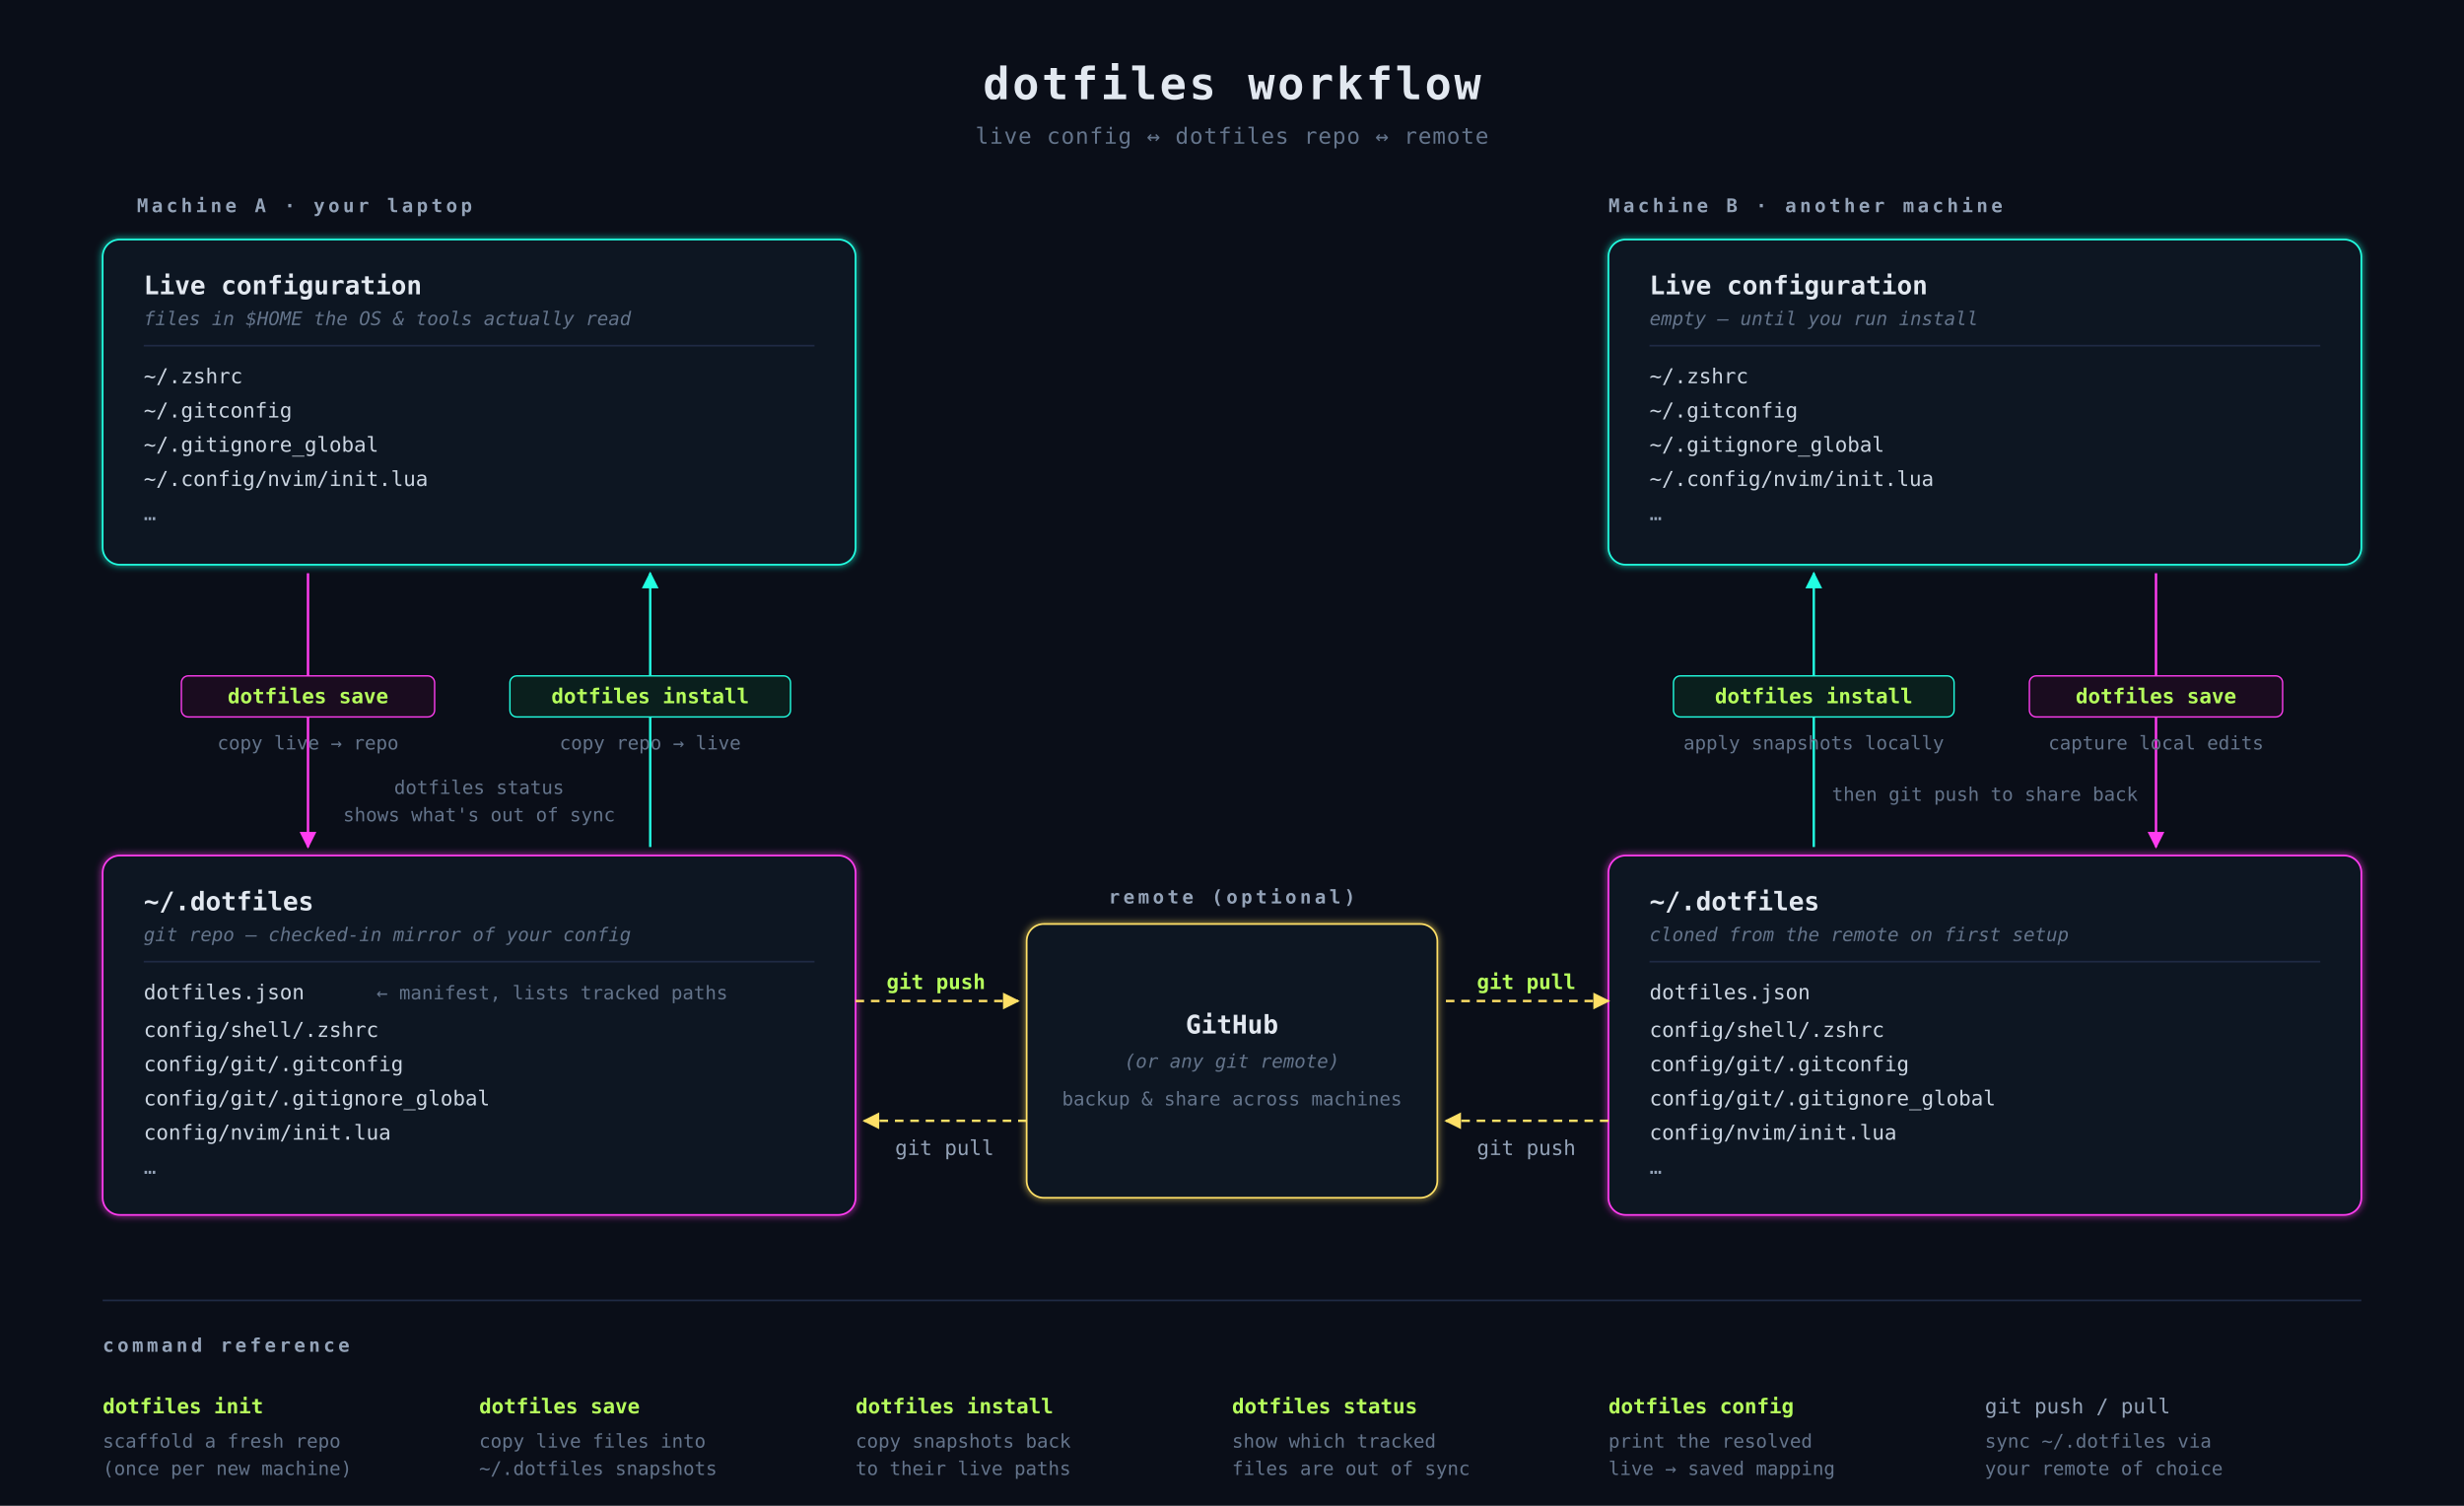
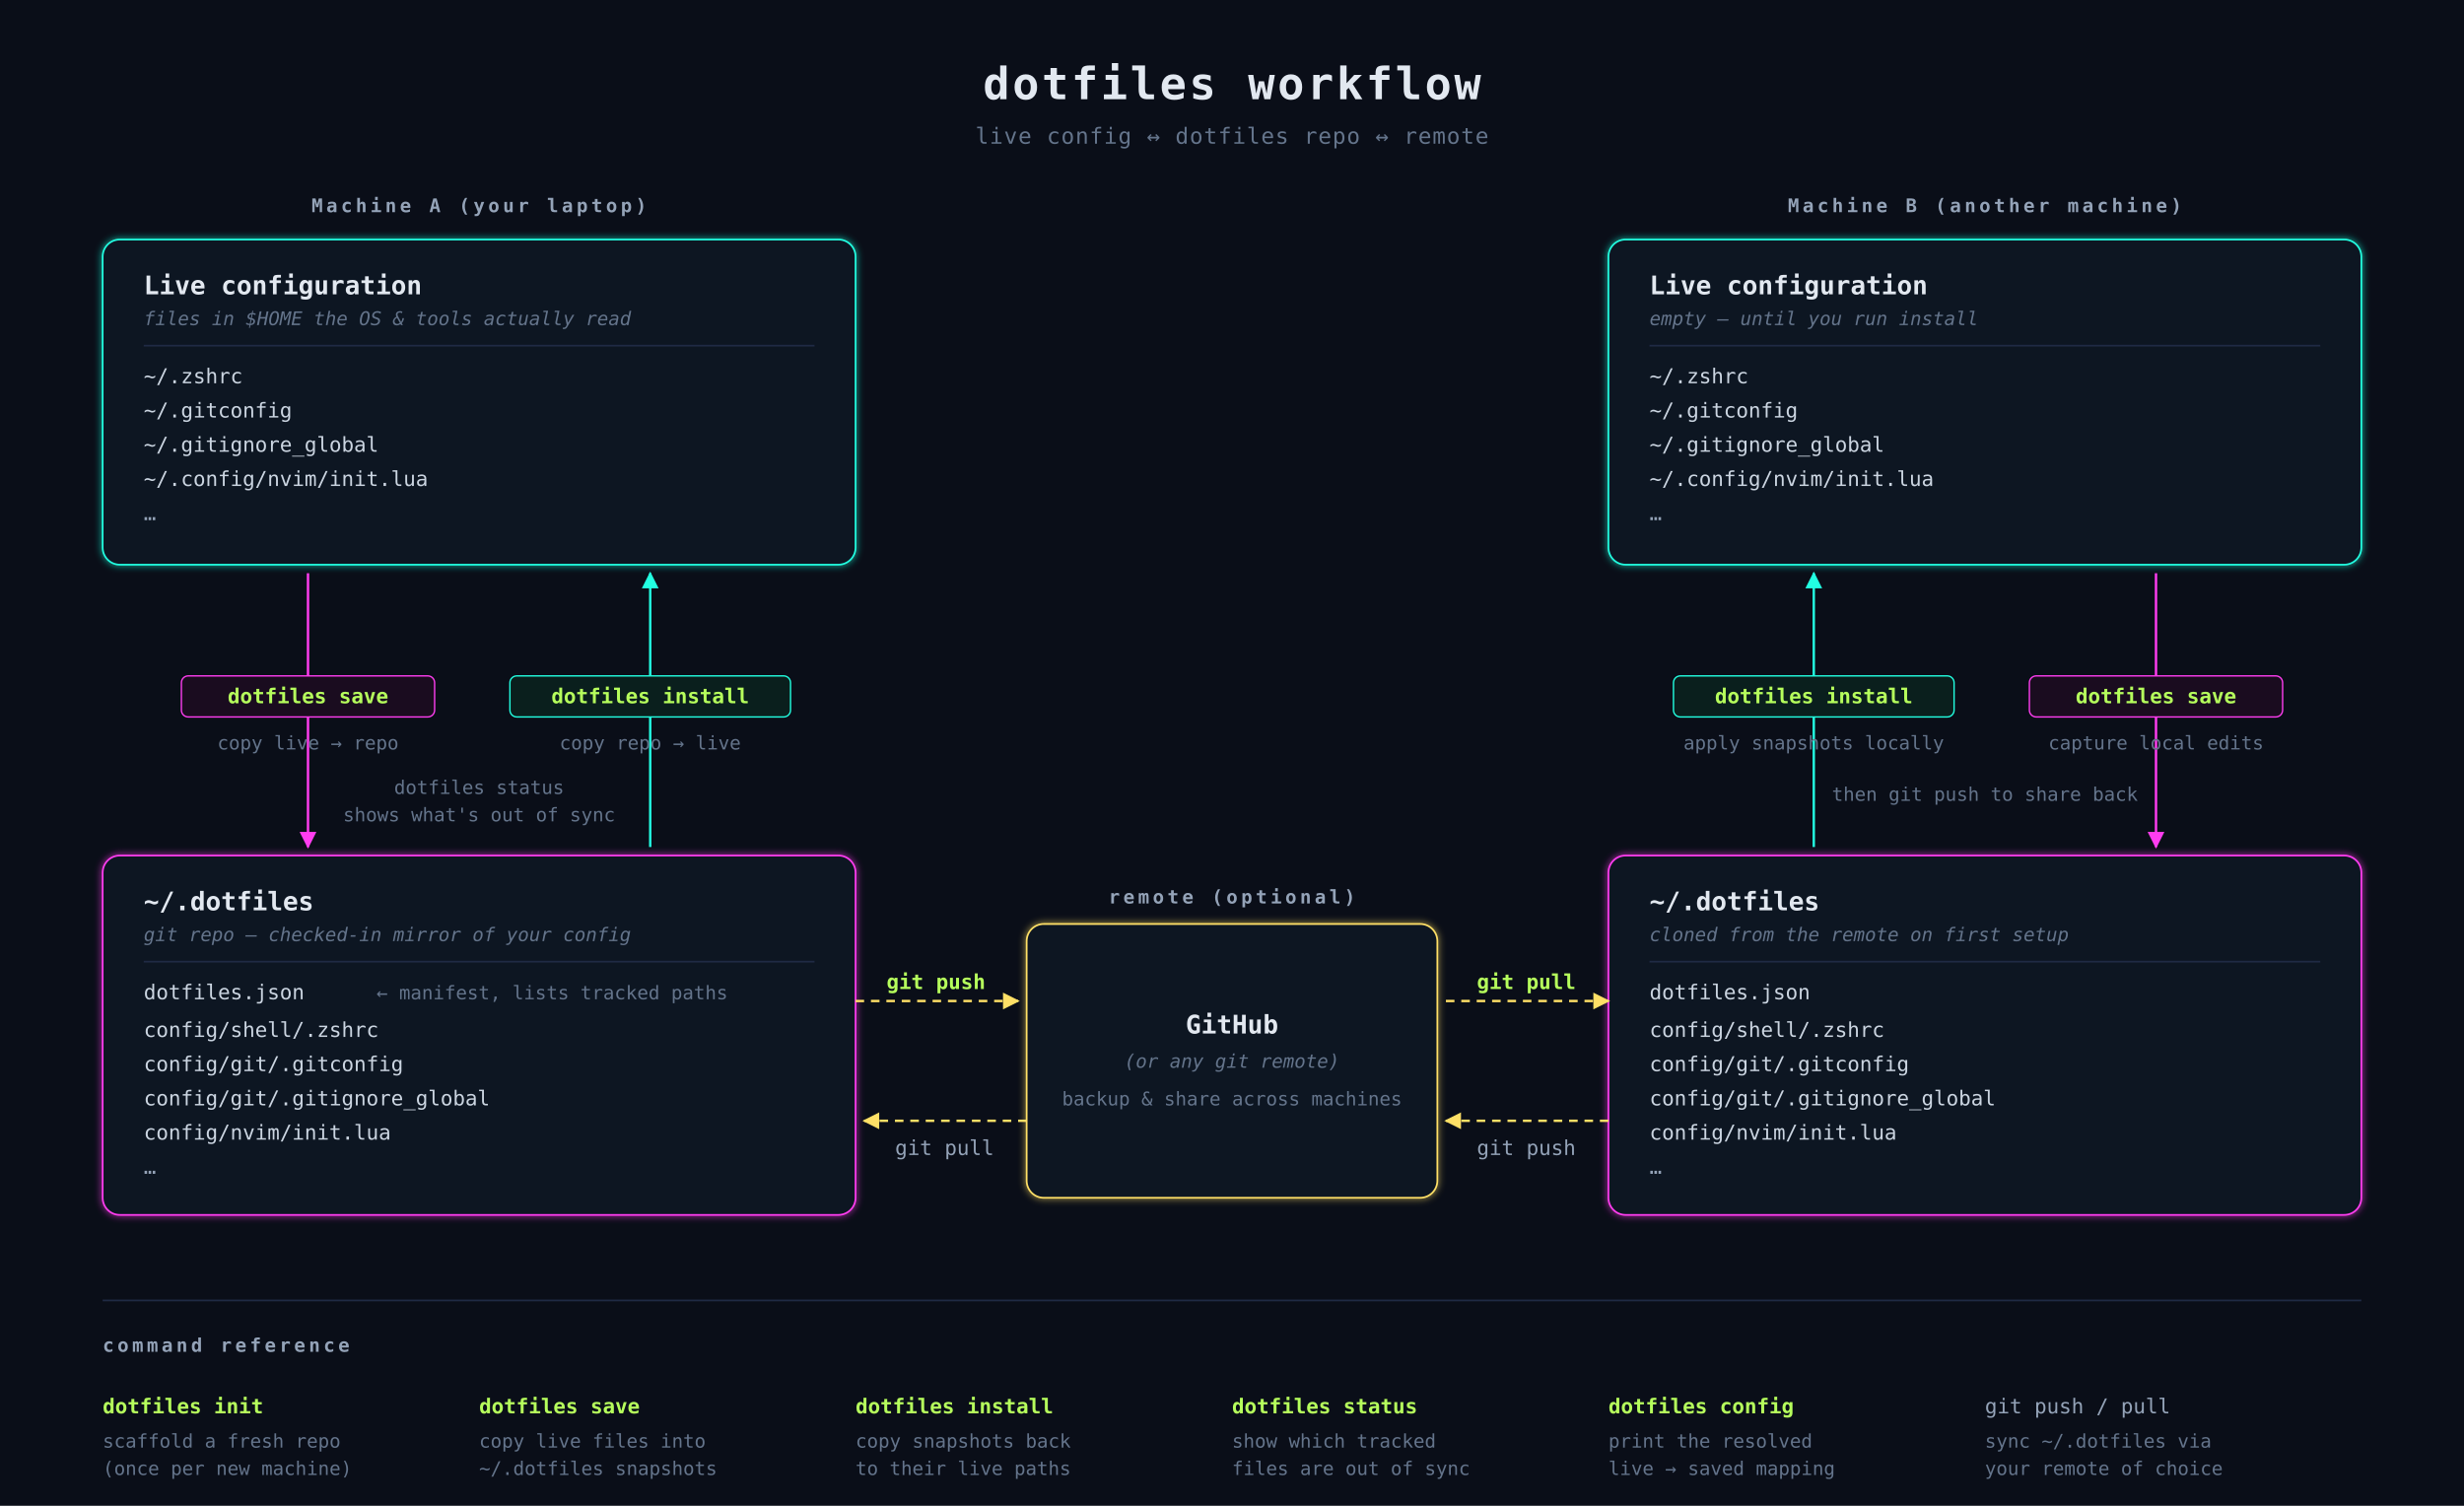
<svg xmlns="http://www.w3.org/2000/svg" viewBox="0 0 1440 880" font-family="ui-monospace, 'JetBrains Mono', 'SF Mono', Menlo, Consolas, monospace">
  <defs>
    <style>
      .bg            { fill: #0a0e18; }
      .frame         { fill: none; stroke-width: 1; }
      .frame-cyan    { stroke: #22ffe1; }
      .frame-pink    { stroke: #ff3df0; }
      .frame-yellow  { stroke: #ffe066; }
      .frame-dim     { stroke: #1f2a44; }
      .panel-fill    { fill: #0e1424; }

      .title         { fill: #e2e8f0; font-size: 26px; font-weight: 600; letter-spacing: 0.06em; }
      .subtitle      { fill: #64748b; font-size: 13px; letter-spacing: 0.04em; }
      .header        { fill: #94a3b8; font-size: 11px; font-weight: 600; letter-spacing: 0.18em; text-transform: uppercase; }
      .box-title     { fill: #e2e8f0; font-size: 15px; font-weight: 600; }
      .box-sub       { fill: #64748b; font-size: 11px; font-style: italic; }
      .item          { fill: #94a3b8; font-size: 12px; }
      .item-key      { fill: #cbd5e1; font-size: 12px; }
      .note          { fill: #64748b; font-size: 11px; }
      .arrow-label   { fill: #e2e8f0; font-size: 12px; font-weight: 500; }
      .cmd           { fill: #b6ff5c; font-size: 12px; font-weight: 600; }
      .cmd-mute      { fill: #94a3b8; font-size: 12px; }

      .line-cyan     { stroke: #22ffe1; stroke-width: 1.4; fill: none; }
      .line-pink     { stroke: #ff3df0; stroke-width: 1.4; fill: none; }
      .line-yellow   { stroke: #ffe066; stroke-width: 1.4; fill: none; stroke-dasharray: 5 4; }
      .line-mirror   { stroke: #475569; stroke-width: 1; fill: none; stroke-dasharray: 2 4; }
      .divider       { stroke: #1f2a44; stroke-width: 1; }
    </style>
    <filter id="soft-glow" x="-50%" y="-50%" width="200%" height="200%">
      <feGaussianBlur stdDeviation="2.2" result="b" />
      <feMerge>
        <feMergeNode in="b" />
        <feMergeNode in="SourceGraphic" />
      </feMerge>
    </filter>
    <marker id="arr-cyan" viewBox="0 0 10 10" refX="9" refY="5" markerWidth="7" markerHeight="7" orient="auto">
      <path d="M0,0 L10,5 L0,10 z" fill="#22ffe1" />
    </marker>
    <marker id="arr-pink" viewBox="0 0 10 10" refX="9" refY="5" markerWidth="7" markerHeight="7" orient="auto">
      <path d="M0,0 L10,5 L0,10 z" fill="#ff3df0" />
    </marker>
    <marker id="arr-yellow" viewBox="0 0 10 10" refX="9" refY="5" markerWidth="7" markerHeight="7" orient="auto">
      <path d="M0,0 L10,5 L0,10 z" fill="#ffe066" />
    </marker>
  </defs>
  <rect class="bg" width="1440" height="880" />
  <g>
    <text class="title" x="720" y="58" text-anchor="middle">dotfiles workflow</text>
    <text class="subtitle" x="720" y="84" text-anchor="middle">
      live config ↔ dotfiles repo ↔ remote
    </text>
  </g>
  <g>
-     <text class="header" x="80" y="124">Machine A · your laptop</text>
+     <text class="header" x="280" y="124" text-anchor="middle">Machine A (your laptop)</text>
    <rect class="frame frame-cyan panel-fill" x="60" y="140" width="440" height="190" rx="10" filter="url(#soft-glow)" />
    <text class="box-title" x="84" y="172">Live configuration</text>
    <text class="box-sub" x="84" y="190">files in $HOME the OS &amp; tools actually read</text>
    <line class="divider" x1="84" y1="202" x2="476" y2="202" />
    <g>
      <text class="item-key" x="84" y="224">~/.zshrc</text>
      <text class="item-key" x="84" y="244">~/.gitconfig</text>
      <text class="item-key" x="84" y="264">~/.gitignore_global</text>
      <text class="item-key" x="84" y="284">~/.config/nvim/init.lua</text>
      <text class="item" x="84" y="304">…</text>
    </g>
    <rect class="frame frame-pink panel-fill" x="60" y="500" width="440" height="210" rx="10" filter="url(#soft-glow)" />
    <text class="box-title" x="84" y="532">~/.dotfiles</text>
    <text class="box-sub" x="84" y="550">git repo — checked-in mirror of your config</text>
    <line class="divider" x1="84" y1="562" x2="476" y2="562" />
    <g>
      <text class="item-key" x="84" y="584">dotfiles.json</text>
      <text class="note" x="220" y="584">← manifest, lists tracked paths</text>
      <text class="item-key" x="84" y="606">config/shell/.zshrc</text>
      <text class="item-key" x="84" y="626">config/git/.gitconfig</text>
      <text class="item-key" x="84" y="646">config/git/.gitignore_global</text>
      <text class="item-key" x="84" y="666">config/nvim/init.lua</text>
      <text class="item" x="84" y="686">…</text>
    </g>
    <line class="line-pink" x1="180" y1="335" x2="180" y2="495" marker-end="url(#arr-pink)" />
    <rect x="106" y="395" width="148" height="24" rx="4" fill="#1a0c1f" stroke="#ff3df0" stroke-width="0.8" />
    <text class="cmd" x="180" y="411" text-anchor="middle">dotfiles save</text>
    <text class="note" x="180" y="438" text-anchor="middle">copy live → repo</text>
    <line class="line-cyan" x1="380" y1="495" x2="380" y2="335" marker-end="url(#arr-cyan)" />
    <rect x="298" y="395" width="164" height="24" rx="4" fill="#0a1f1d" stroke="#22ffe1" stroke-width="0.8" />
    <text class="cmd" x="380" y="411" text-anchor="middle">dotfiles install</text>
    <text class="note" x="380" y="438" text-anchor="middle">copy repo → live</text>
    <text class="note" x="280" y="464" text-anchor="middle">dotfiles status</text>
    <text class="note" x="280" y="480" text-anchor="middle">shows what's out of sync</text>
  </g>
  <g>
    <text class="header" x="720" y="528" text-anchor="middle">remote (optional)</text>
    <rect class="frame frame-yellow panel-fill" x="600" y="540" width="240" height="160" rx="10" filter="url(#soft-glow)" />
    <text class="box-title" x="720" y="604" text-anchor="middle">GitHub</text>
    <text class="box-sub" x="720" y="624" text-anchor="middle">(or any git remote)</text>
    <text class="note" x="720" y="646" text-anchor="middle">backup &amp; share across machines</text>
  </g>
  <g>
    <line class="line-yellow" x1="500" y1="585" x2="595" y2="585" marker-end="url(#arr-yellow)" />
    <text class="cmd" x="547" y="578" text-anchor="middle">git push</text>
    <line class="line-yellow" x1="600" y1="655" x2="505" y2="655" marker-end="url(#arr-yellow)" />
    <text class="cmd-mute" x="552" y="675" text-anchor="middle">git pull</text>
  </g>
  <g>
-     <text class="header" x="940" y="124">Machine B · another machine</text>
+     <text class="header" x="1160" y="124" text-anchor="middle">Machine B (another machine)</text>
    <rect class="frame frame-cyan panel-fill" x="940" y="140" width="440" height="190" rx="10" filter="url(#soft-glow)" />
    <text class="box-title" x="964" y="172">Live configuration</text>
    <text class="box-sub" x="964" y="190">empty — until you run install</text>
    <line class="divider" x1="964" y1="202" x2="1356" y2="202" />
    <g>
      <text class="item-key" x="964" y="224">~/.zshrc</text>
      <text class="item-key" x="964" y="244">~/.gitconfig</text>
      <text class="item-key" x="964" y="264">~/.gitignore_global</text>
      <text class="item-key" x="964" y="284">~/.config/nvim/init.lua</text>
      <text class="item" x="964" y="304">…</text>
    </g>
    <rect class="frame frame-pink panel-fill" x="940" y="500" width="440" height="210" rx="10" filter="url(#soft-glow)" />
    <text class="box-title" x="964" y="532">~/.dotfiles</text>
    <text class="box-sub" x="964" y="550">cloned from the remote on first setup</text>
    <line class="divider" x1="964" y1="562" x2="1356" y2="562" />
    <g>
      <text class="item-key" x="964" y="584">dotfiles.json</text>
      <text class="item-key" x="964" y="606">config/shell/.zshrc</text>
      <text class="item-key" x="964" y="626">config/git/.gitconfig</text>
      <text class="item-key" x="964" y="646">config/git/.gitignore_global</text>
      <text class="item-key" x="964" y="666">config/nvim/init.lua</text>
      <text class="item" x="964" y="686">…</text>
    </g>
    <line class="line-cyan" x1="1060" y1="495" x2="1060" y2="335" marker-end="url(#arr-cyan)" />
    <rect x="978" y="395" width="164" height="24" rx="4" fill="#0a1f1d" stroke="#22ffe1" stroke-width="0.8" />
    <text class="cmd" x="1060" y="411" text-anchor="middle">dotfiles install</text>
    <text class="note" x="1060" y="438" text-anchor="middle">apply snapshots locally</text>
    <line class="line-pink" x1="1260" y1="335" x2="1260" y2="495" marker-end="url(#arr-pink)" />
    <rect x="1186" y="395" width="148" height="24" rx="4" fill="#1a0c1f" stroke="#ff3df0" stroke-width="0.8" />
    <text class="cmd" x="1260" y="411" text-anchor="middle">dotfiles save</text>
    <text class="note" x="1260" y="438" text-anchor="middle">capture local edits</text>
    <text class="note" x="1160" y="468" text-anchor="middle">then git push to share back</text>
  </g>
  <g>
    <line class="line-yellow" x1="845" y1="585" x2="940" y2="585" marker-end="url(#arr-yellow)" />
    <text class="cmd" x="892" y="578" text-anchor="middle">git pull</text>
    <line class="line-yellow" x1="940" y1="655" x2="845" y2="655" marker-end="url(#arr-yellow)" />
    <text class="cmd-mute" x="892" y="675" text-anchor="middle">git push</text>
  </g>
  <g transform="translate(0,760)">
    <line class="divider" x1="60" y1="0" x2="1380" y2="0" />
    <text class="header" x="60" y="30">command reference</text>
    <g transform="translate(60,52)">
      <text class="cmd" x="0" y="14">dotfiles init</text>
      <text class="note" x="0" y="34">scaffold a fresh repo</text>
      <text class="note" x="0" y="50">(once per new machine)</text>
    </g>
    <g transform="translate(280,52)">
      <text class="cmd" x="0" y="14">dotfiles save</text>
      <text class="note" x="0" y="34">copy live files into</text>
      <text class="note" x="0" y="50">~/.dotfiles snapshots</text>
    </g>
    <g transform="translate(500,52)">
      <text class="cmd" x="0" y="14">dotfiles install</text>
      <text class="note" x="0" y="34">copy snapshots back</text>
      <text class="note" x="0" y="50">to their live paths</text>
    </g>
    <g transform="translate(720,52)">
      <text class="cmd" x="0" y="14">dotfiles status</text>
      <text class="note" x="0" y="34">show which tracked</text>
      <text class="note" x="0" y="50">files are out of sync</text>
    </g>
    <g transform="translate(940,52)">
      <text class="cmd" x="0" y="14">dotfiles config</text>
      <text class="note" x="0" y="34">print the resolved</text>
      <text class="note" x="0" y="50">live → saved mapping</text>
    </g>
    <g transform="translate(1160,52)">
      <text class="cmd-mute" x="0" y="14">git push / pull</text>
      <text class="note" x="0" y="34">sync ~/.dotfiles via</text>
      <text class="note" x="0" y="50">your remote of choice</text>
    </g>
  </g>
</svg>
